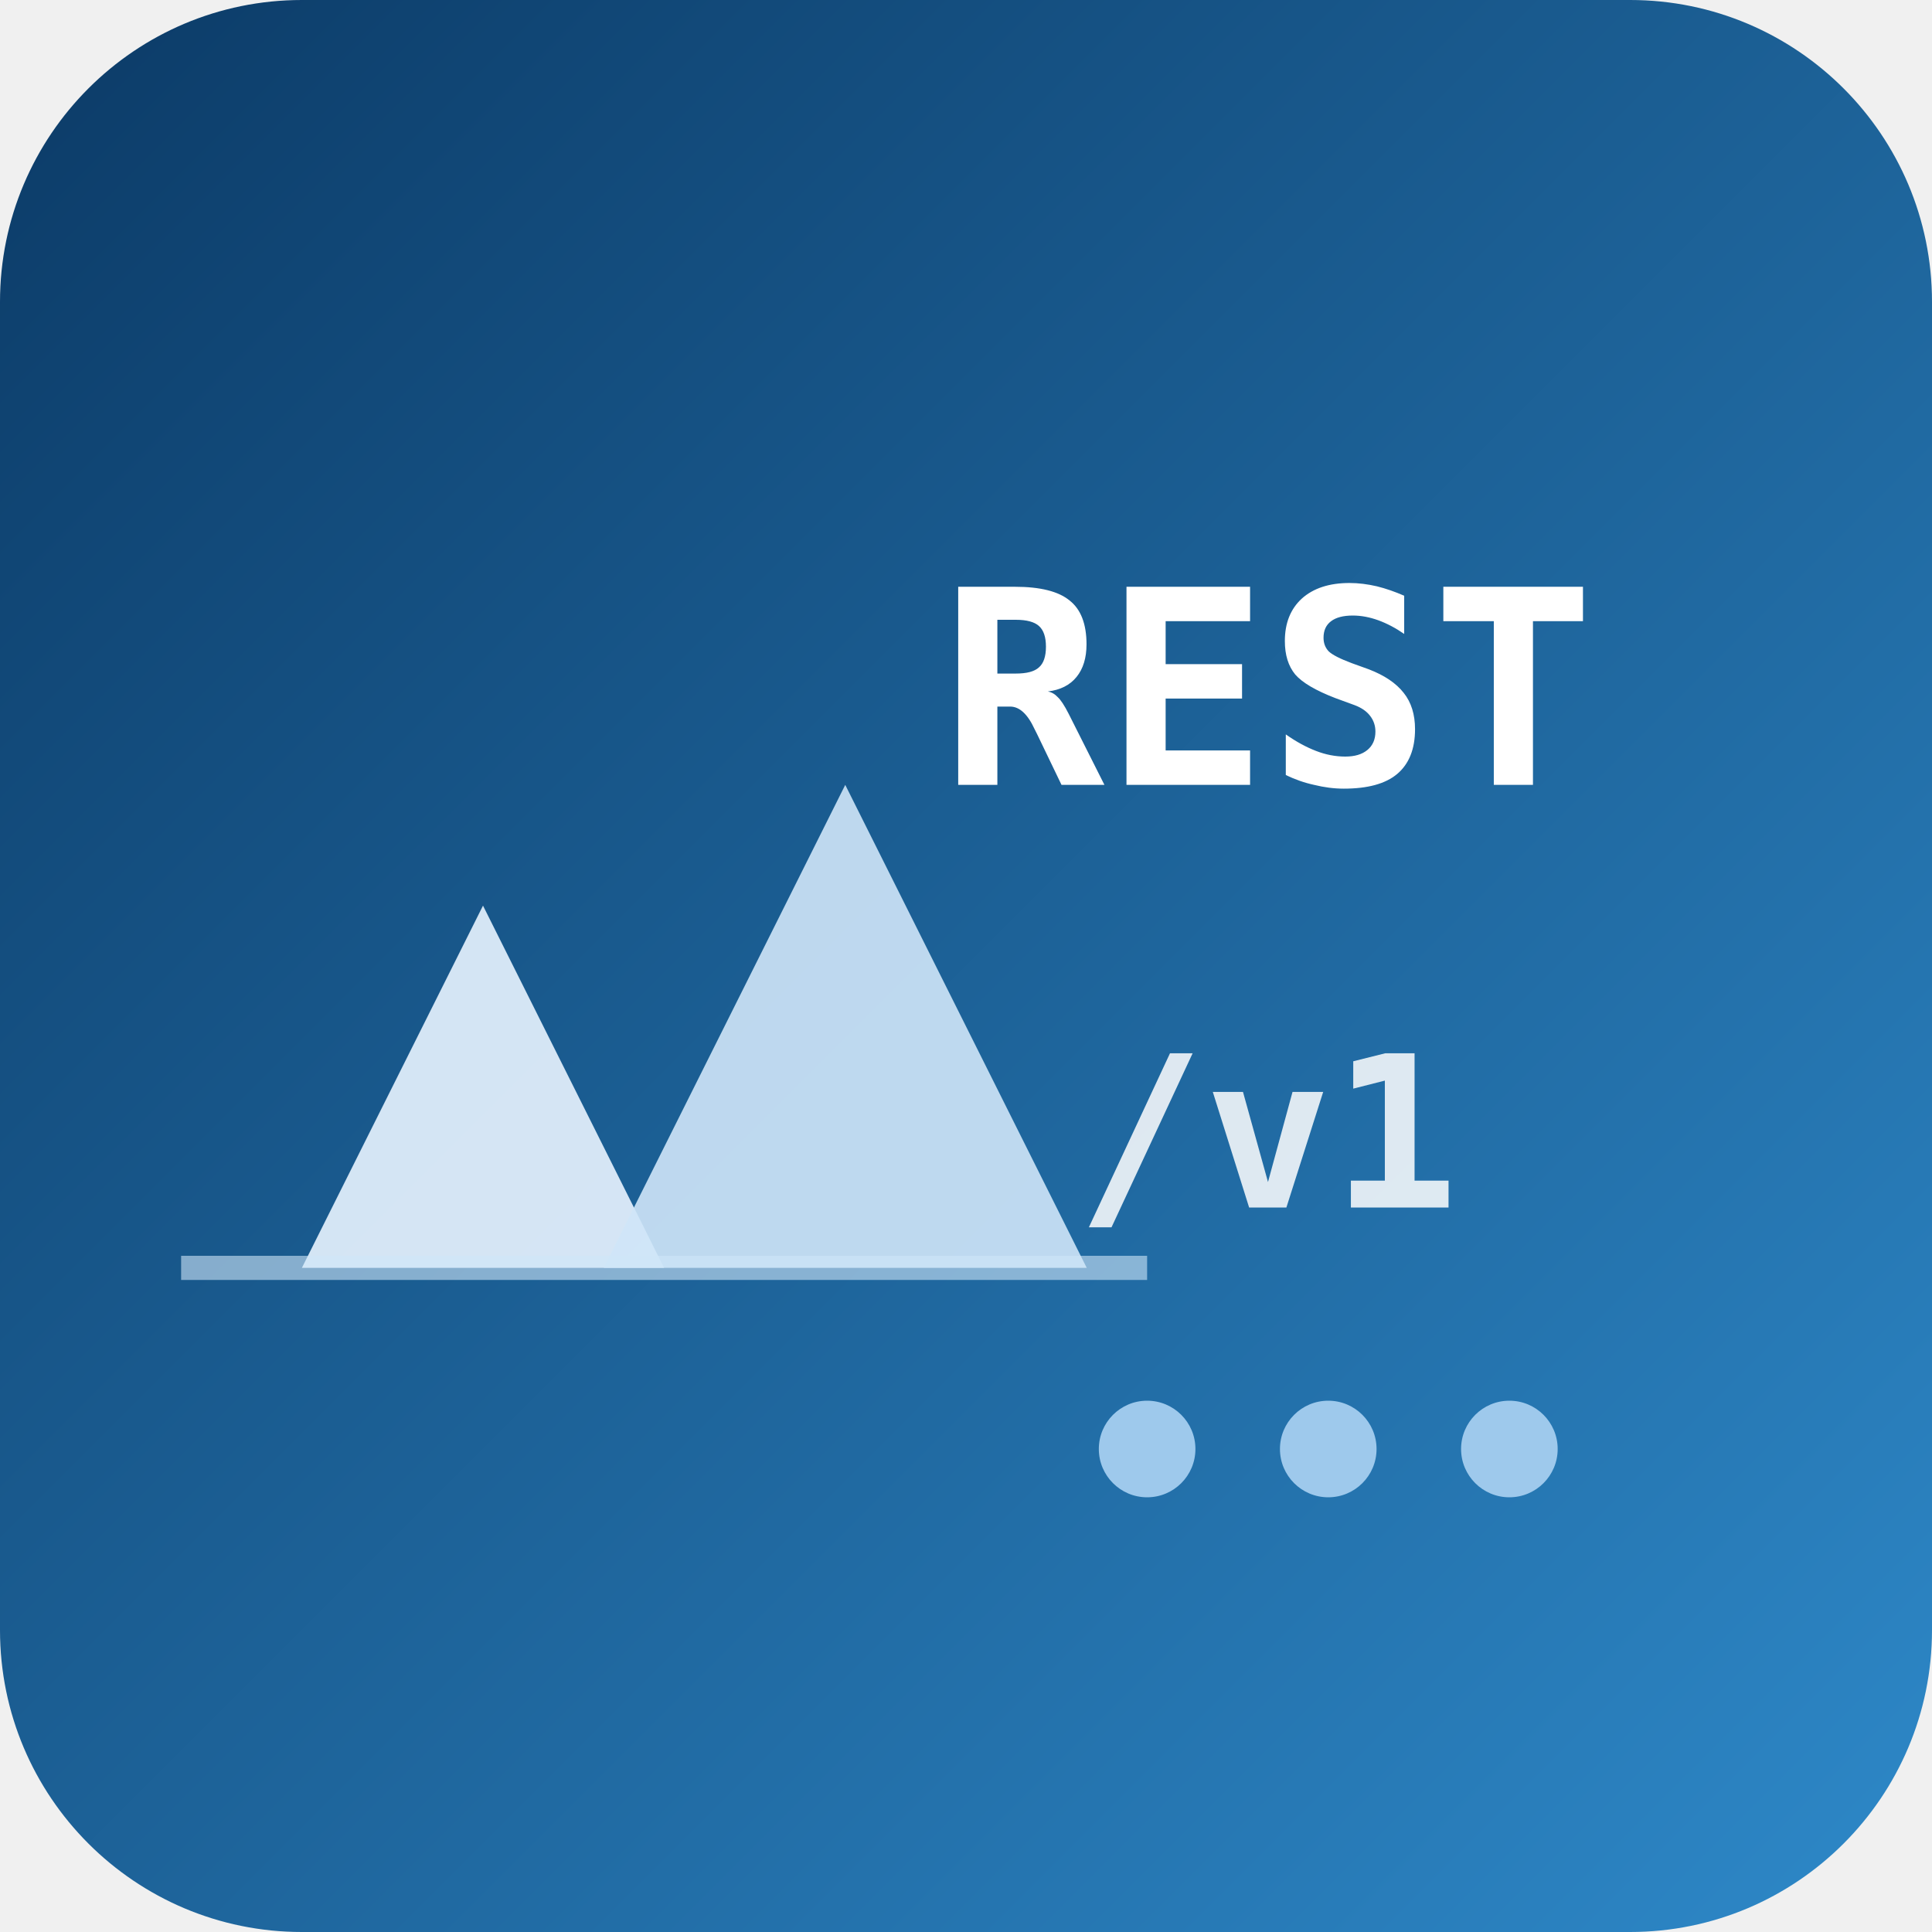
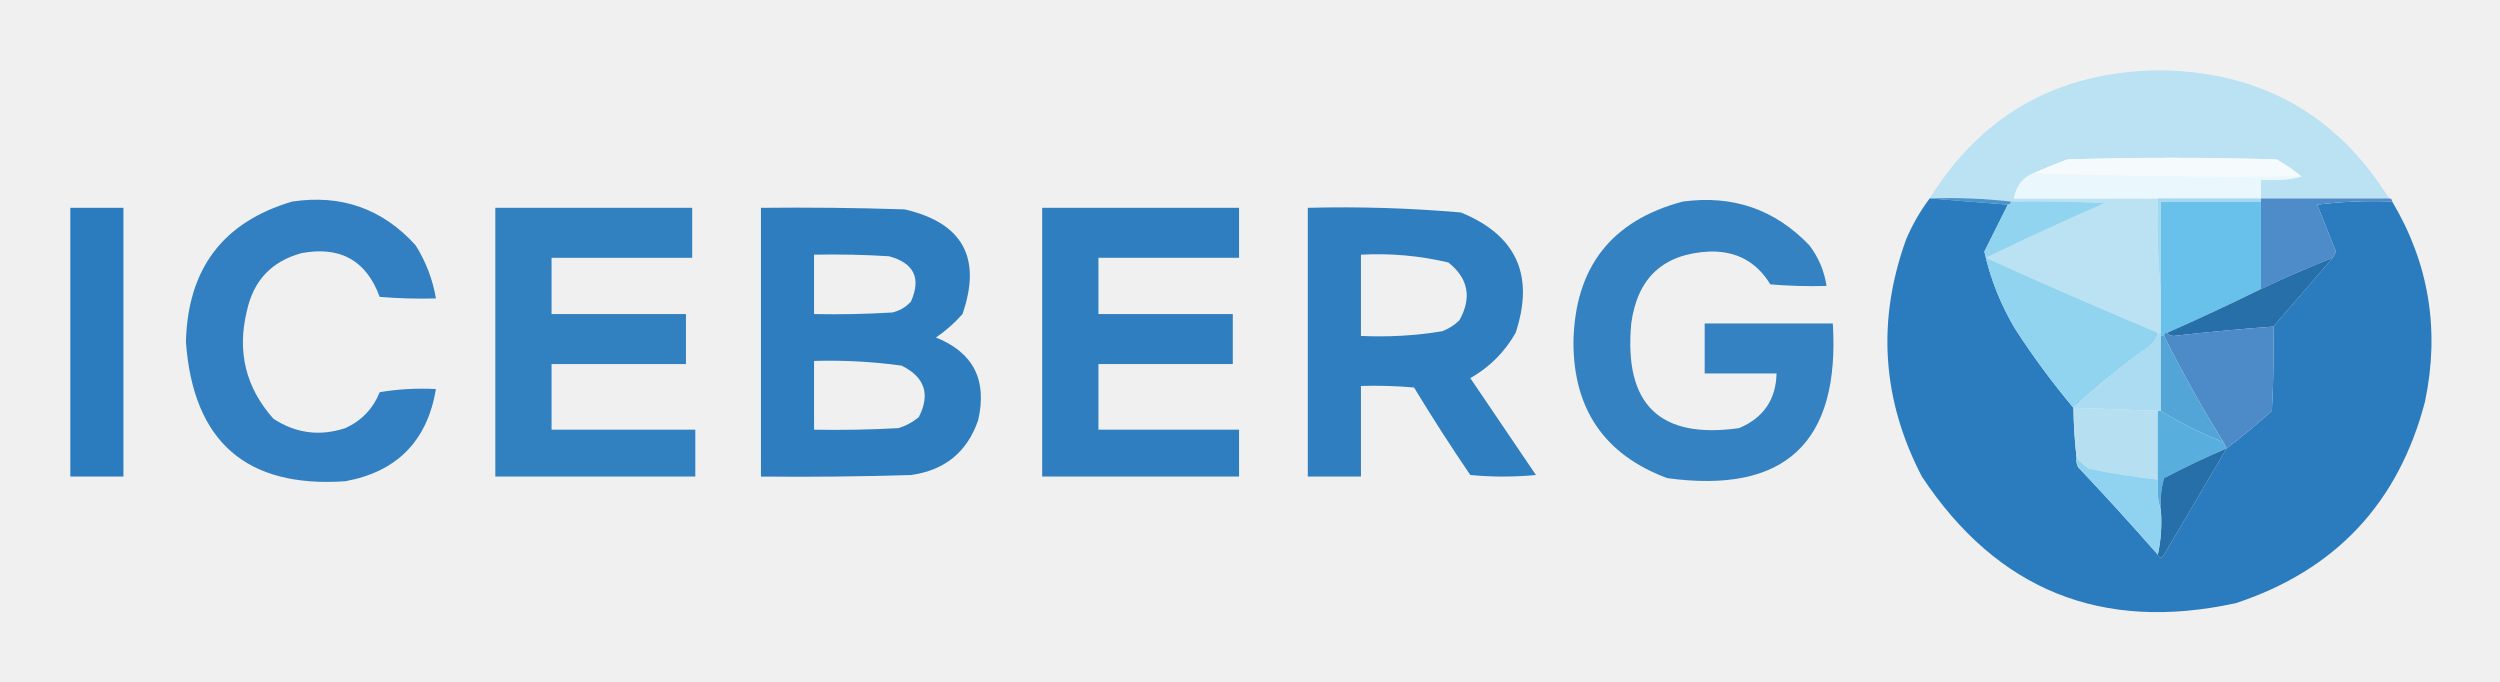
- <svg xmlns="http://www.w3.org/2000/svg" viewBox="0 0 64 64" role="img" aria-label="Iceberg REST Catalog">
-   <defs>
-     <linearGradient id="rest-bg" x1="0" y1="0" x2="1" y2="1">
-       <stop offset="0%" stop-color="#0b3a66" />
-       <stop offset="100%" stop-color="#2e89c9" />
-     </linearGradient>
-   </defs>
-   <rect width="64" height="64" rx="10" fill="url(#rest-bg)" />
-   <polygon points="10,42 16,30 22,42" fill="#e9f4ff" opacity="0.9" />
-   <polygon points="20,42 28,26 36,42" fill="#cfe6f8" opacity="0.9" />
-   <line x1="6" y1="42" x2="38" y2="42" stroke="#cfe6f8" stroke-width="0.8" opacity="0.6" />
-   <g font-family="ui-monospace, SFMono-Regular, Menlo, Consolas, monospace" font-weight="700" fill="#ffffff">
-     <text x="42" y="26" font-size="9" text-anchor="middle">REST</text>
-     <text x="42" y="40" font-size="7" text-anchor="middle" opacity="0.85">/v1</text>
+ <svg xmlns="http://www.w3.org/2000/svg" version="1.1" width="800px" height="218px" style="shape-rendering:geometricPrecision; text-rendering:geometricPrecision; image-rendering:optimizeQuality; fill-rule:evenodd; clip-rule:evenodd">
+   <g>
+     <path style="opacity:0.973" fill="#b8e1f3" d="M 764.5,63.5 C 750.833,63.5 737.167,63.5 723.5,63.5C 723.5,61.5 723.5,59.5 723.5,57.5C 728.607,57.834 732.94,57.501 736.5,56.5C 734.073,54.442 731.407,52.609 728.5,51C 706.167,50.333 683.833,50.333 661.5,51C 657.764,52.41 654.098,53.91 650.5,55.5C 647.053,57.054 645.053,59.721 644.5,63.5C 659.833,63.5 675.167,63.5 690.5,63.5C 690.173,73.681 690.506,83.681 691.5,93.5C 691.5,97.833 691.5,102.167 691.5,106.5C 691.167,106.5 690.833,106.5 690.5,106.5C 672.032,98.765 653.699,90.765 635.5,82.5C 648.016,76.409 660.683,70.576 673.5,65C 663.506,64.5 653.506,64.334 643.5,64.5C 635.016,63.507 626.349,63.174 617.5,63.5C 634.269,36.52 658.769,22.854 691,22.5C 723.231,22.854 747.731,36.52 764.5,63.5 Z" />
  </g>
-   <circle cx="50" cy="48" r="1.6" fill="#9ec9ec" />
-   <circle cx="44" cy="48" r="1.6" fill="#9ec9ec" />
-   <circle cx="38" cy="48" r="1.6" fill="#9ec9ec" />
+   <g>
+     <path style="opacity:1" fill="#f5fafd" d="M 736.5,56.5 C 707.662,56.831 678.995,56.498 650.5,55.5C 654.098,53.91 657.764,52.41 661.5,51C 683.833,50.333 706.167,50.333 728.5,51C 731.407,52.609 734.073,54.442 736.5,56.5 Z" />
+   </g>
+   <g>
+     <path style="opacity:1" fill="#eaf7fd" d="M 650.5,55.5 C 678.995,56.498 707.662,56.831 736.5,56.5C 732.94,57.501 728.607,57.834 723.5,57.5C 723.5,59.5 723.5,61.5 723.5,63.5C 712.5,63.5 701.5,63.5 690.5,63.5C 675.167,63.5 659.833,63.5 644.5,63.5C 645.053,59.721 647.053,57.054 650.5,55.5 Z" />
+   </g>
+   <g>
+     <path style="opacity:1" fill="#4b94cb" d="M 617.5,63.5 C 626.349,63.174 635.016,63.507 643.5,64.5C 643.5,65.167 643.167,65.5 642.5,65.5C 634.167,64.833 625.833,64.167 617.5,63.5 Z" />
+   </g>
+   <g>
+     <path style="opacity:0.943" fill="#277abe" d="M 93.5,64.5 C 109.262,62.141 122.429,66.808 133,78.5C 136.303,83.766 138.47,89.433 139.5,95.5C 133.491,95.666 127.491,95.499 121.5,95C 117.224,83.356 108.89,78.69 96.5,81C 86.944,83.592 81.11,89.759 79,99.5C 75.812,112.574 78.645,124.074 87.5,134C 94.635,138.68 102.302,139.68 110.5,137C 115.697,134.637 119.363,130.803 121.5,125.5C 127.463,124.504 133.463,124.171 139.5,124.5C 136.714,141.119 127.048,150.952 110.5,154C 78.839,156.182 61.839,141.349 59.5,109.5C 60.03,86.026 71.363,71.026 93.5,64.5 Z" />
+   </g>
+   <g>
+     <path style="opacity:0.933" fill="#277abe" d="M 538.5,64.5 C 554.494,62.33 567.994,66.996 579,78.5C 581.937,82.374 583.771,86.707 584.5,91.5C 578.491,91.666 572.491,91.499 566.5,91C 562.094,83.744 555.594,80.244 547,80.5C 532.301,81.198 523.968,88.864 522,103.5C 519.598,129.436 531.098,140.602 556.5,137C 564.296,133.714 568.296,127.881 568.5,119.5C 560.833,119.5 553.167,119.5 545.5,119.5C 545.5,114.167 545.5,108.833 545.5,103.5C 559.167,103.5 572.833,103.5 586.5,103.5C 588.848,141.656 571.182,158.156 533.5,153C 513.502,145.533 503.502,131.033 503.5,109.5C 503.94,85.566 515.606,70.566 538.5,64.5 Z" />
+   </g>
+   <g>
+     <path style="opacity:0.985" fill="#277abe" d="M 617.5,63.5 C 625.833,64.167 634.167,64.833 642.5,65.5C 640.013,70.473 637.513,75.473 635,80.5C 636.926,89.255 640.26,97.588 645,105.5C 650.7,114.257 656.867,122.591 663.5,130.5C 663.569,135.854 663.902,141.187 664.5,146.5C 664.351,147.552 664.517,148.552 665,149.5C 673.707,158.704 682.207,168.037 690.5,177.5C 691.077,178.773 691.743,178.773 692.5,177.5C 699.178,166.139 705.845,154.806 712.5,143.5C 717.46,139.712 722.293,135.712 727,131.5C 727.5,122.506 727.666,113.506 727.5,104.5C 733.833,97.167 740.167,89.833 746.5,82.5C 746.804,81.85 747.137,81.183 747.5,80.5C 745.5,75.5 743.5,70.5 741.5,65.5C 749.472,64.502 757.472,64.169 765.5,64.5C 777.293,84.321 780.793,105.654 776,128.5C 767.539,160.962 747.372,182.462 715.5,193C 672.603,202.376 639.103,188.876 615,152.5C 602.206,127.892 600.539,102.559 610,76.5C 612.022,71.777 614.522,67.443 617.5,63.5 Z" />
+   </g>
+   <g>
+     <path style="opacity:1" fill="#68c1ea" d="M 723.5,64.5 C 723.5,73.833 723.5,83.167 723.5,92.5C 713.663,97.343 703.663,102.01 693.5,106.5C 692.833,106.5 692.5,106.833 692.5,107.5C 692.167,107.5 691.833,107.5 691.5,107.5C 691.5,107.167 691.5,106.833 691.5,106.5C 691.5,102.167 691.5,97.833 691.5,93.5C 691.5,83.833 691.5,74.167 691.5,64.5C 702.167,64.5 712.833,64.5 723.5,64.5 Z" />
+   </g>
+   <g>
+     <path style="opacity:1" fill="#4e8bc9" d="M 723.5,63.5 C 737.167,63.5 750.833,63.5 764.5,63.5C 765.167,63.5 765.5,63.833 765.5,64.5C 757.472,64.169 749.472,64.502 741.5,65.5C 743.5,70.5 745.5,75.5 747.5,80.5C 747.137,81.183 746.804,81.85 746.5,82.5C 738.712,85.561 731.045,88.894 723.5,92.5C 723.5,83.167 723.5,73.833 723.5,64.5C 723.5,64.167 723.5,63.833 723.5,63.5 Z" />
+   </g>
+   <g>
+     <path style="opacity:0.982" fill="#277abe" d="M 22.5,66.5 C 28.167,66.5 33.833,66.5 39.5,66.5C 39.5,95.167 39.5,123.833 39.5,152.5C 33.833,152.5 28.167,152.5 22.5,152.5C 22.5,123.833 22.5,95.167 22.5,66.5 Z" />
+   </g>
+   <g>
+     <path style="opacity:0.949" fill="#277abe" d="M 158.5,66.5 C 179.5,66.5 200.5,66.5 221.5,66.5C 221.5,71.833 221.5,77.167 221.5,82.5C 206.5,82.5 191.5,82.5 176.5,82.5C 176.5,88.5 176.5,94.5 176.5,100.5C 190.833,100.5 205.167,100.5 219.5,100.5C 219.5,105.833 219.5,111.167 219.5,116.5C 205.167,116.5 190.833,116.5 176.5,116.5C 176.5,123.5 176.5,130.5 176.5,137.5C 191.833,137.5 207.167,137.5 222.5,137.5C 222.5,142.5 222.5,147.5 222.5,152.5C 201.167,152.5 179.833,152.5 158.5,152.5C 158.5,123.833 158.5,95.167 158.5,66.5 Z" />
+   </g>
+   <g>
+     <path style="opacity:0.963" fill="#277abe" d="M 243.5,66.5 C 258.837,66.333 274.17,66.5 289.5,67C 308.073,71.313 314.24,82.48 308,100.5C 305.463,103.372 302.63,105.872 299.5,108C 311.481,112.791 315.981,121.624 313,134.5C 309.463,144.697 302.296,150.53 291.5,152C 275.503,152.5 259.503,152.667 243.5,152.5C 243.5,123.833 243.5,95.167 243.5,66.5 Z M 260.5,81.5 C 268.507,81.334 276.507,81.5 284.5,82C 292.503,84.197 294.836,89.03 291.5,96.5C 289.869,98.297 287.869,99.464 285.5,100C 277.173,100.5 268.84,100.666 260.5,100.5C 260.5,94.167 260.5,87.833 260.5,81.5 Z M 260.5,115.5 C 269.879,115.224 279.212,115.724 288.5,117C 295.944,120.665 297.777,126.165 294,133.5C 292.065,135.102 289.899,136.269 287.5,137C 278.506,137.5 269.506,137.666 260.5,137.5C 260.5,130.167 260.5,122.833 260.5,115.5 Z" />
+   </g>
+   <g>
+     <path style="opacity:0.955" fill="#277abe" d="M 333.5,66.5 C 354.5,66.5 375.5,66.5 396.5,66.5C 396.5,71.833 396.5,77.167 396.5,82.5C 381.5,82.5 366.5,82.5 351.5,82.5C 351.5,88.5 351.5,94.5 351.5,100.5C 365.833,100.5 380.167,100.5 394.5,100.5C 394.5,105.833 394.5,111.167 394.5,116.5C 380.167,116.5 365.833,116.5 351.5,116.5C 351.5,123.5 351.5,130.5 351.5,137.5C 366.5,137.5 381.5,137.5 396.5,137.5C 396.5,142.5 396.5,147.5 396.5,152.5C 375.5,152.5 354.5,152.5 333.5,152.5C 333.5,123.833 333.5,95.167 333.5,66.5 Z" />
+   </g>
+   <g>
+     <path style="opacity:0.967" fill="#277abe" d="M 418.5,66.5 C 434.882,66.077 451.215,66.577 467.5,68C 485.266,75.268 491.099,88.101 485,106.5C 481.5,112.667 476.667,117.5 470.5,121C 477.5,131.333 484.5,141.667 491.5,152C 484.5,152.667 477.5,152.667 470.5,152C 464.251,142.837 458.251,133.503 452.5,124C 446.843,123.501 441.176,123.334 435.5,123.5C 435.5,133.167 435.5,142.833 435.5,152.5C 429.833,152.5 424.167,152.5 418.5,152.5C 418.5,123.833 418.5,95.167 418.5,66.5 Z M 435.5,81.5 C 444.975,80.989 454.309,81.823 463.5,84C 469.879,89.1 471.046,95.267 467,102.5C 465.421,104.041 463.587,105.208 461.5,106C 452.916,107.41 444.25,107.91 435.5,107.5C 435.5,98.833 435.5,90.167 435.5,81.5 Z" />
+   </g>
+   <g>
+     <path style="opacity:1" fill="#a2d8f1" d="M 690.5,63.5 C 701.5,63.5 712.5,63.5 723.5,63.5C 723.5,63.833 723.5,64.167 723.5,64.5C 712.833,64.5 702.167,64.5 691.5,64.5C 691.5,74.167 691.5,83.833 691.5,93.5C 690.506,83.681 690.173,73.681 690.5,63.5 Z" />
+   </g>
+   <g>
+     <path style="opacity:1" fill="#90d4f0" d="M 643.5,64.5 C 653.506,64.334 663.506,64.5 673.5,65C 660.683,70.576 648.016,76.409 635.5,82.5C 653.699,90.765 672.032,98.765 690.5,106.5C 690.141,108.371 689.141,109.871 687.5,111C 679.021,116.985 671.021,123.485 663.5,130.5C 656.867,122.591 650.7,114.257 645,105.5C 640.26,97.588 636.926,89.255 635,80.5C 637.513,75.473 640.013,70.473 642.5,65.5C 643.167,65.5 643.5,65.167 643.5,64.5 Z" />
+   </g>
+   <g>
+     <path style="opacity:1" fill="#266fa8" d="M 746.5,82.5 C 740.167,89.833 733.833,97.167 727.5,104.5C 716.812,105.28 706.145,106.28 695.5,107.5C 694.584,107.457 693.917,107.124 693.5,106.5C 703.663,102.01 713.663,97.343 723.5,92.5C 731.045,88.894 738.712,85.561 746.5,82.5 Z" />
+   </g>
+   <g>
+     <path style="opacity:1" fill="#4d8ac8" d="M 727.5,104.5 C 727.666,113.506 727.5,122.506 727,131.5C 722.293,135.712 717.46,139.712 712.5,143.5C 712.167,142.833 711.833,142.167 711.5,141.5C 704.628,130.419 698.295,119.086 692.5,107.5C 692.5,106.833 692.833,106.5 693.5,106.5C 693.917,107.124 694.584,107.457 695.5,107.5C 706.145,106.28 716.812,105.28 727.5,104.5 Z" />
+   </g>
+   <g>
+     <path style="opacity:1" fill="#abdcf1" d="M 690.5,106.5 C 690.833,106.5 691.167,106.5 691.5,106.5C 691.5,106.833 691.5,107.167 691.5,107.5C 691.5,115.5 691.5,123.5 691.5,131.5C 691.167,131.5 690.833,131.5 690.5,131.5C 681.502,131.119 672.502,130.786 663.5,130.5C 671.021,123.485 679.021,116.985 687.5,111C 689.141,109.871 690.141,108.371 690.5,106.5 Z" />
+   </g>
+   <g>
+     <path style="opacity:1" fill="#54a5d7" d="M 691.5,107.5 C 691.833,107.5 692.167,107.5 692.5,107.5C 698.295,119.086 704.628,130.419 711.5,141.5C 704.456,138.721 697.789,135.388 691.5,131.5C 691.5,123.5 691.5,115.5 691.5,107.5 Z" />
+   </g>
+   <g>
+     <path style="opacity:1" fill="#b6e0f2" d="M 663.5,130.5 C 672.502,130.786 681.502,131.119 690.5,131.5C 690.5,138.833 690.5,146.167 690.5,153.5C 683.125,152.66 675.791,151.493 668.5,150C 666.973,148.968 665.64,147.801 664.5,146.5C 663.902,141.187 663.569,135.854 663.5,130.5 Z" />
+   </g>
+   <g>
+     <path style="opacity:1" fill="#58afde" d="M 690.5,131.5 C 690.833,131.5 691.167,131.5 691.5,131.5C 697.789,135.388 704.456,138.721 711.5,141.5C 711.833,142.167 712.167,142.833 712.5,143.5C 705.734,146.382 699.067,149.549 692.5,153C 691.544,156.394 691.211,159.894 691.5,163.5C 690.521,160.375 690.187,157.042 690.5,153.5C 690.5,146.167 690.5,138.833 690.5,131.5 Z" />
+   </g>
+   <g>
+     <path style="opacity:1" fill="#266fa8" d="M 712.5,143.5 C 705.845,154.806 699.178,166.139 692.5,177.5C 691.743,178.773 691.077,178.773 690.5,177.5C 691.486,173.03 691.819,168.363 691.5,163.5C 691.211,159.894 691.544,156.394 692.5,153C 699.067,149.549 705.734,146.382 712.5,143.5 Z" />
+   </g>
+   <g>
+     <path style="opacity:1" fill="#8fd3f0" d="M 664.5,146.5 C 665.64,147.801 666.973,148.968 668.5,150C 675.791,151.493 683.125,152.66 690.5,153.5C 690.187,157.042 690.521,160.375 691.5,163.5C 691.819,168.363 691.486,173.03 690.5,177.5C 682.207,168.037 673.707,158.704 665,149.5C 664.517,148.552 664.351,147.552 664.5,146.5 Z" />
+   </g>
</svg>
